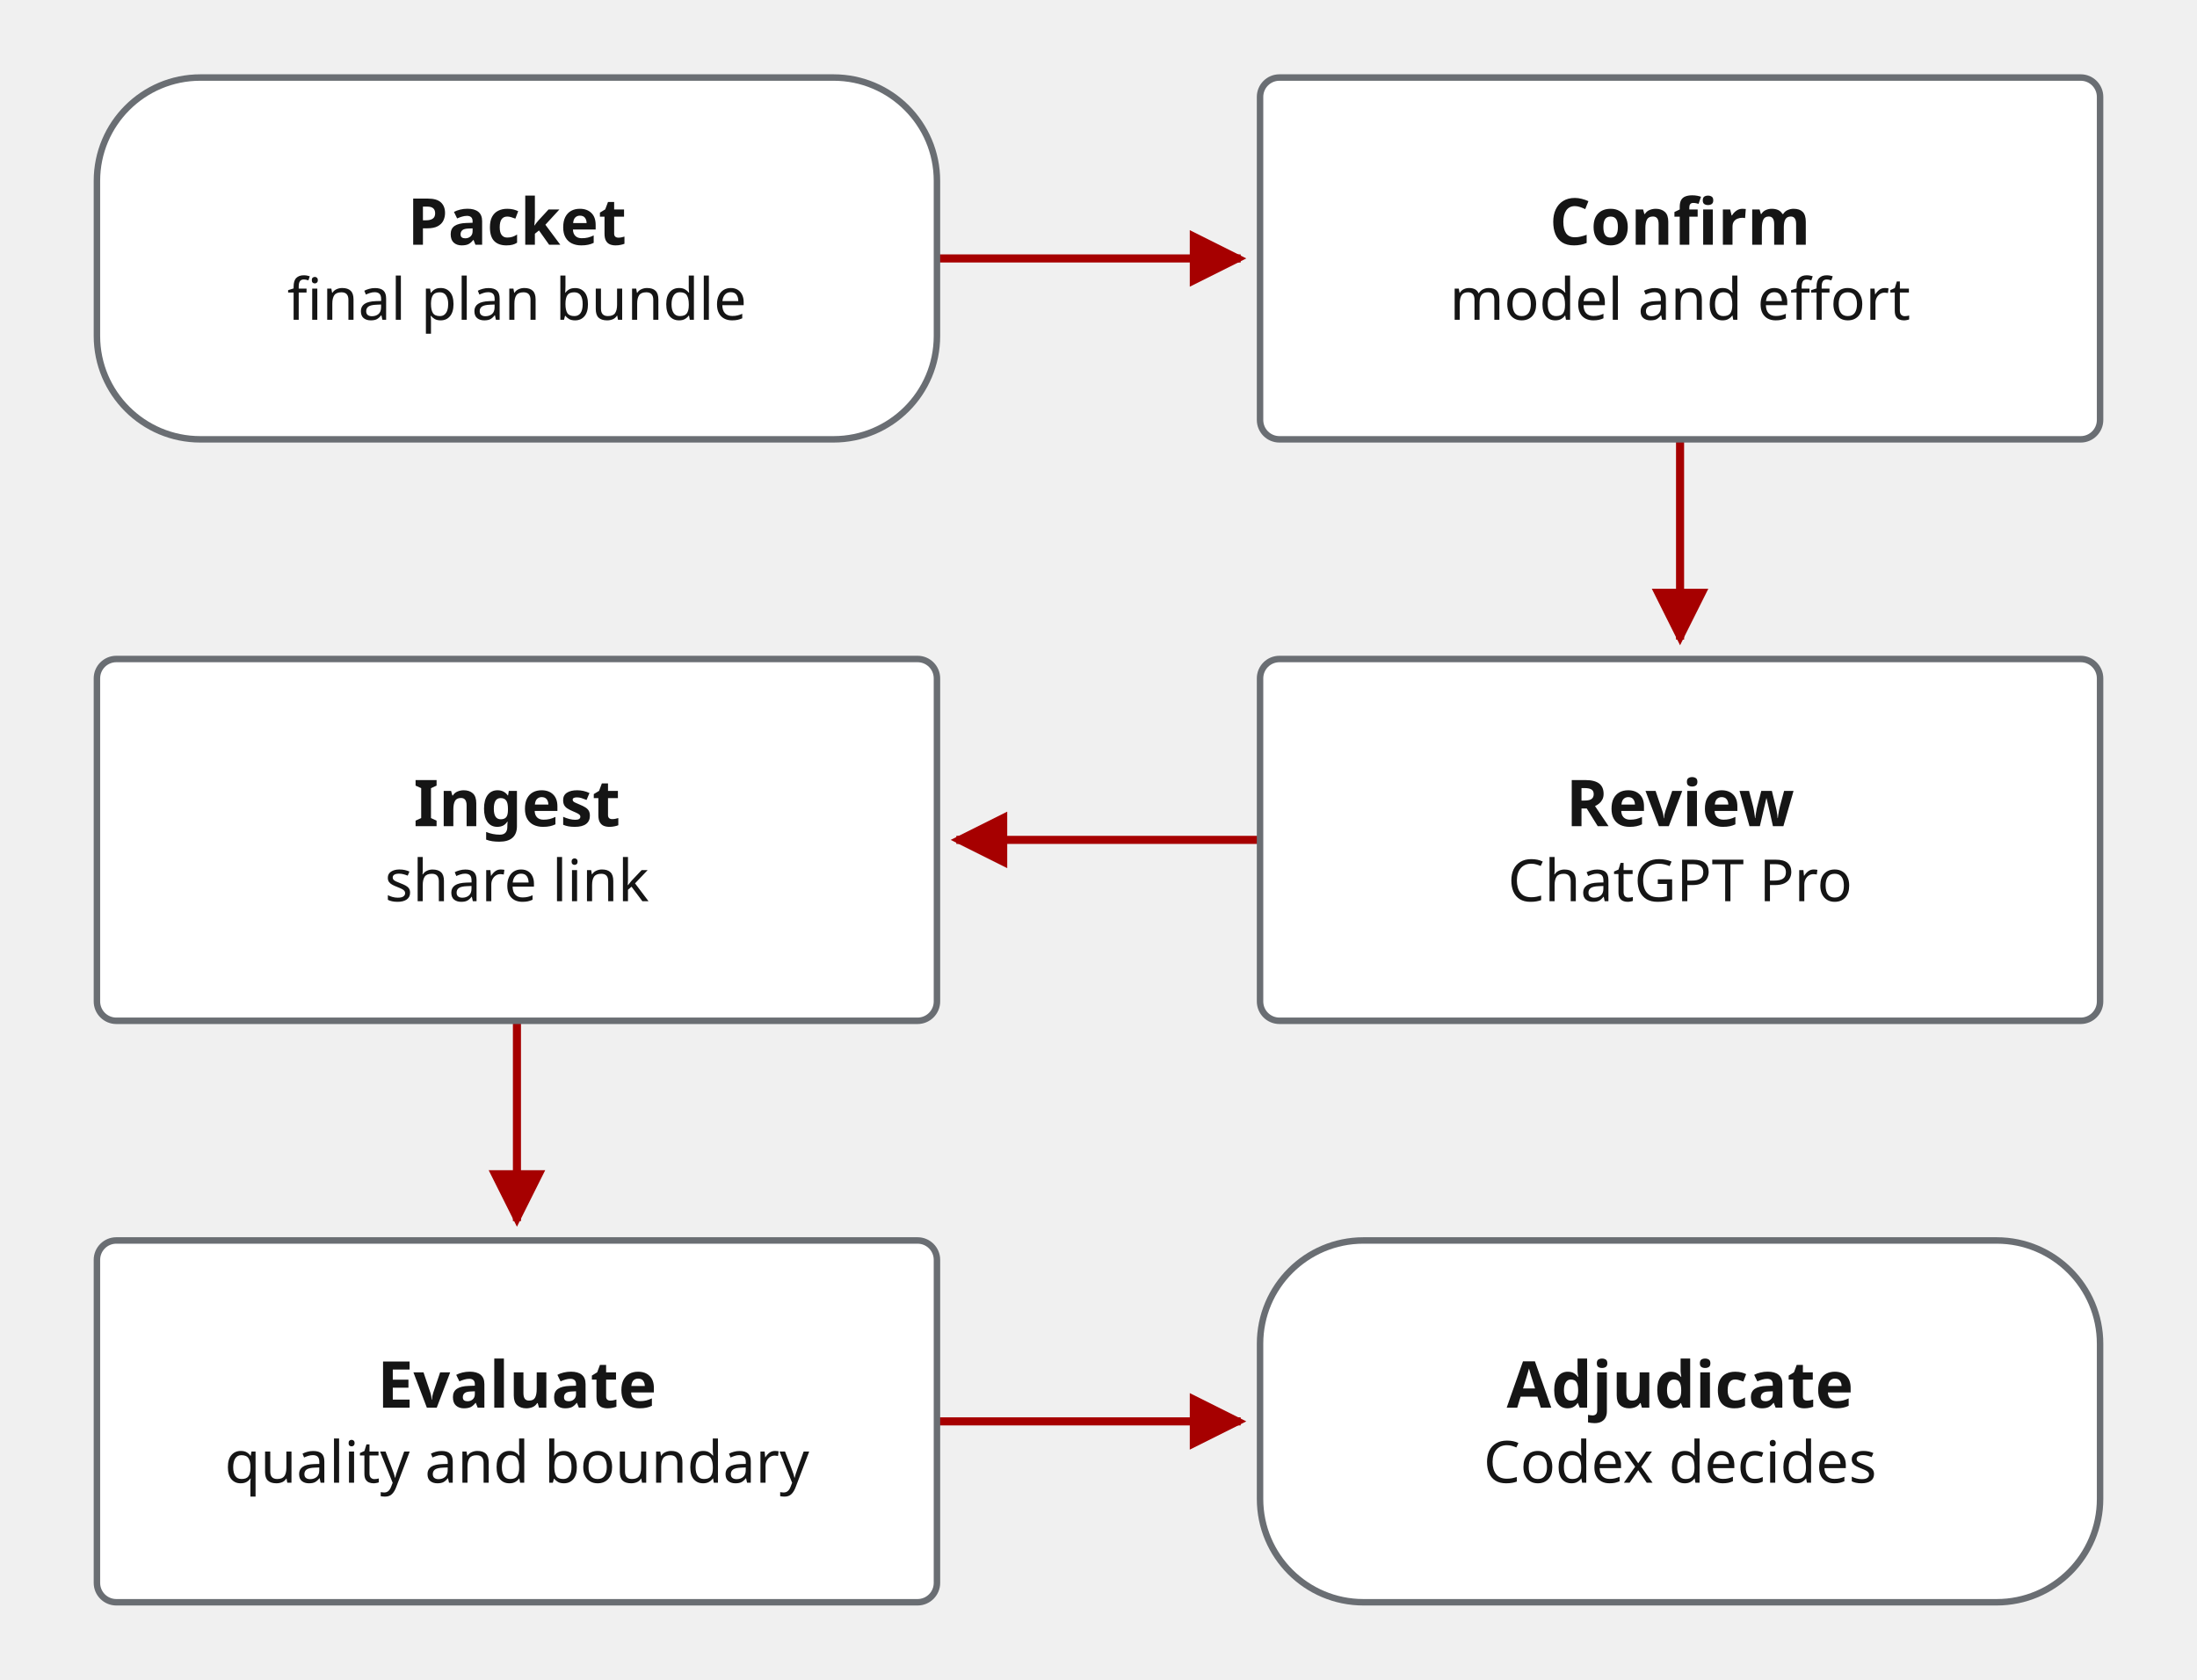
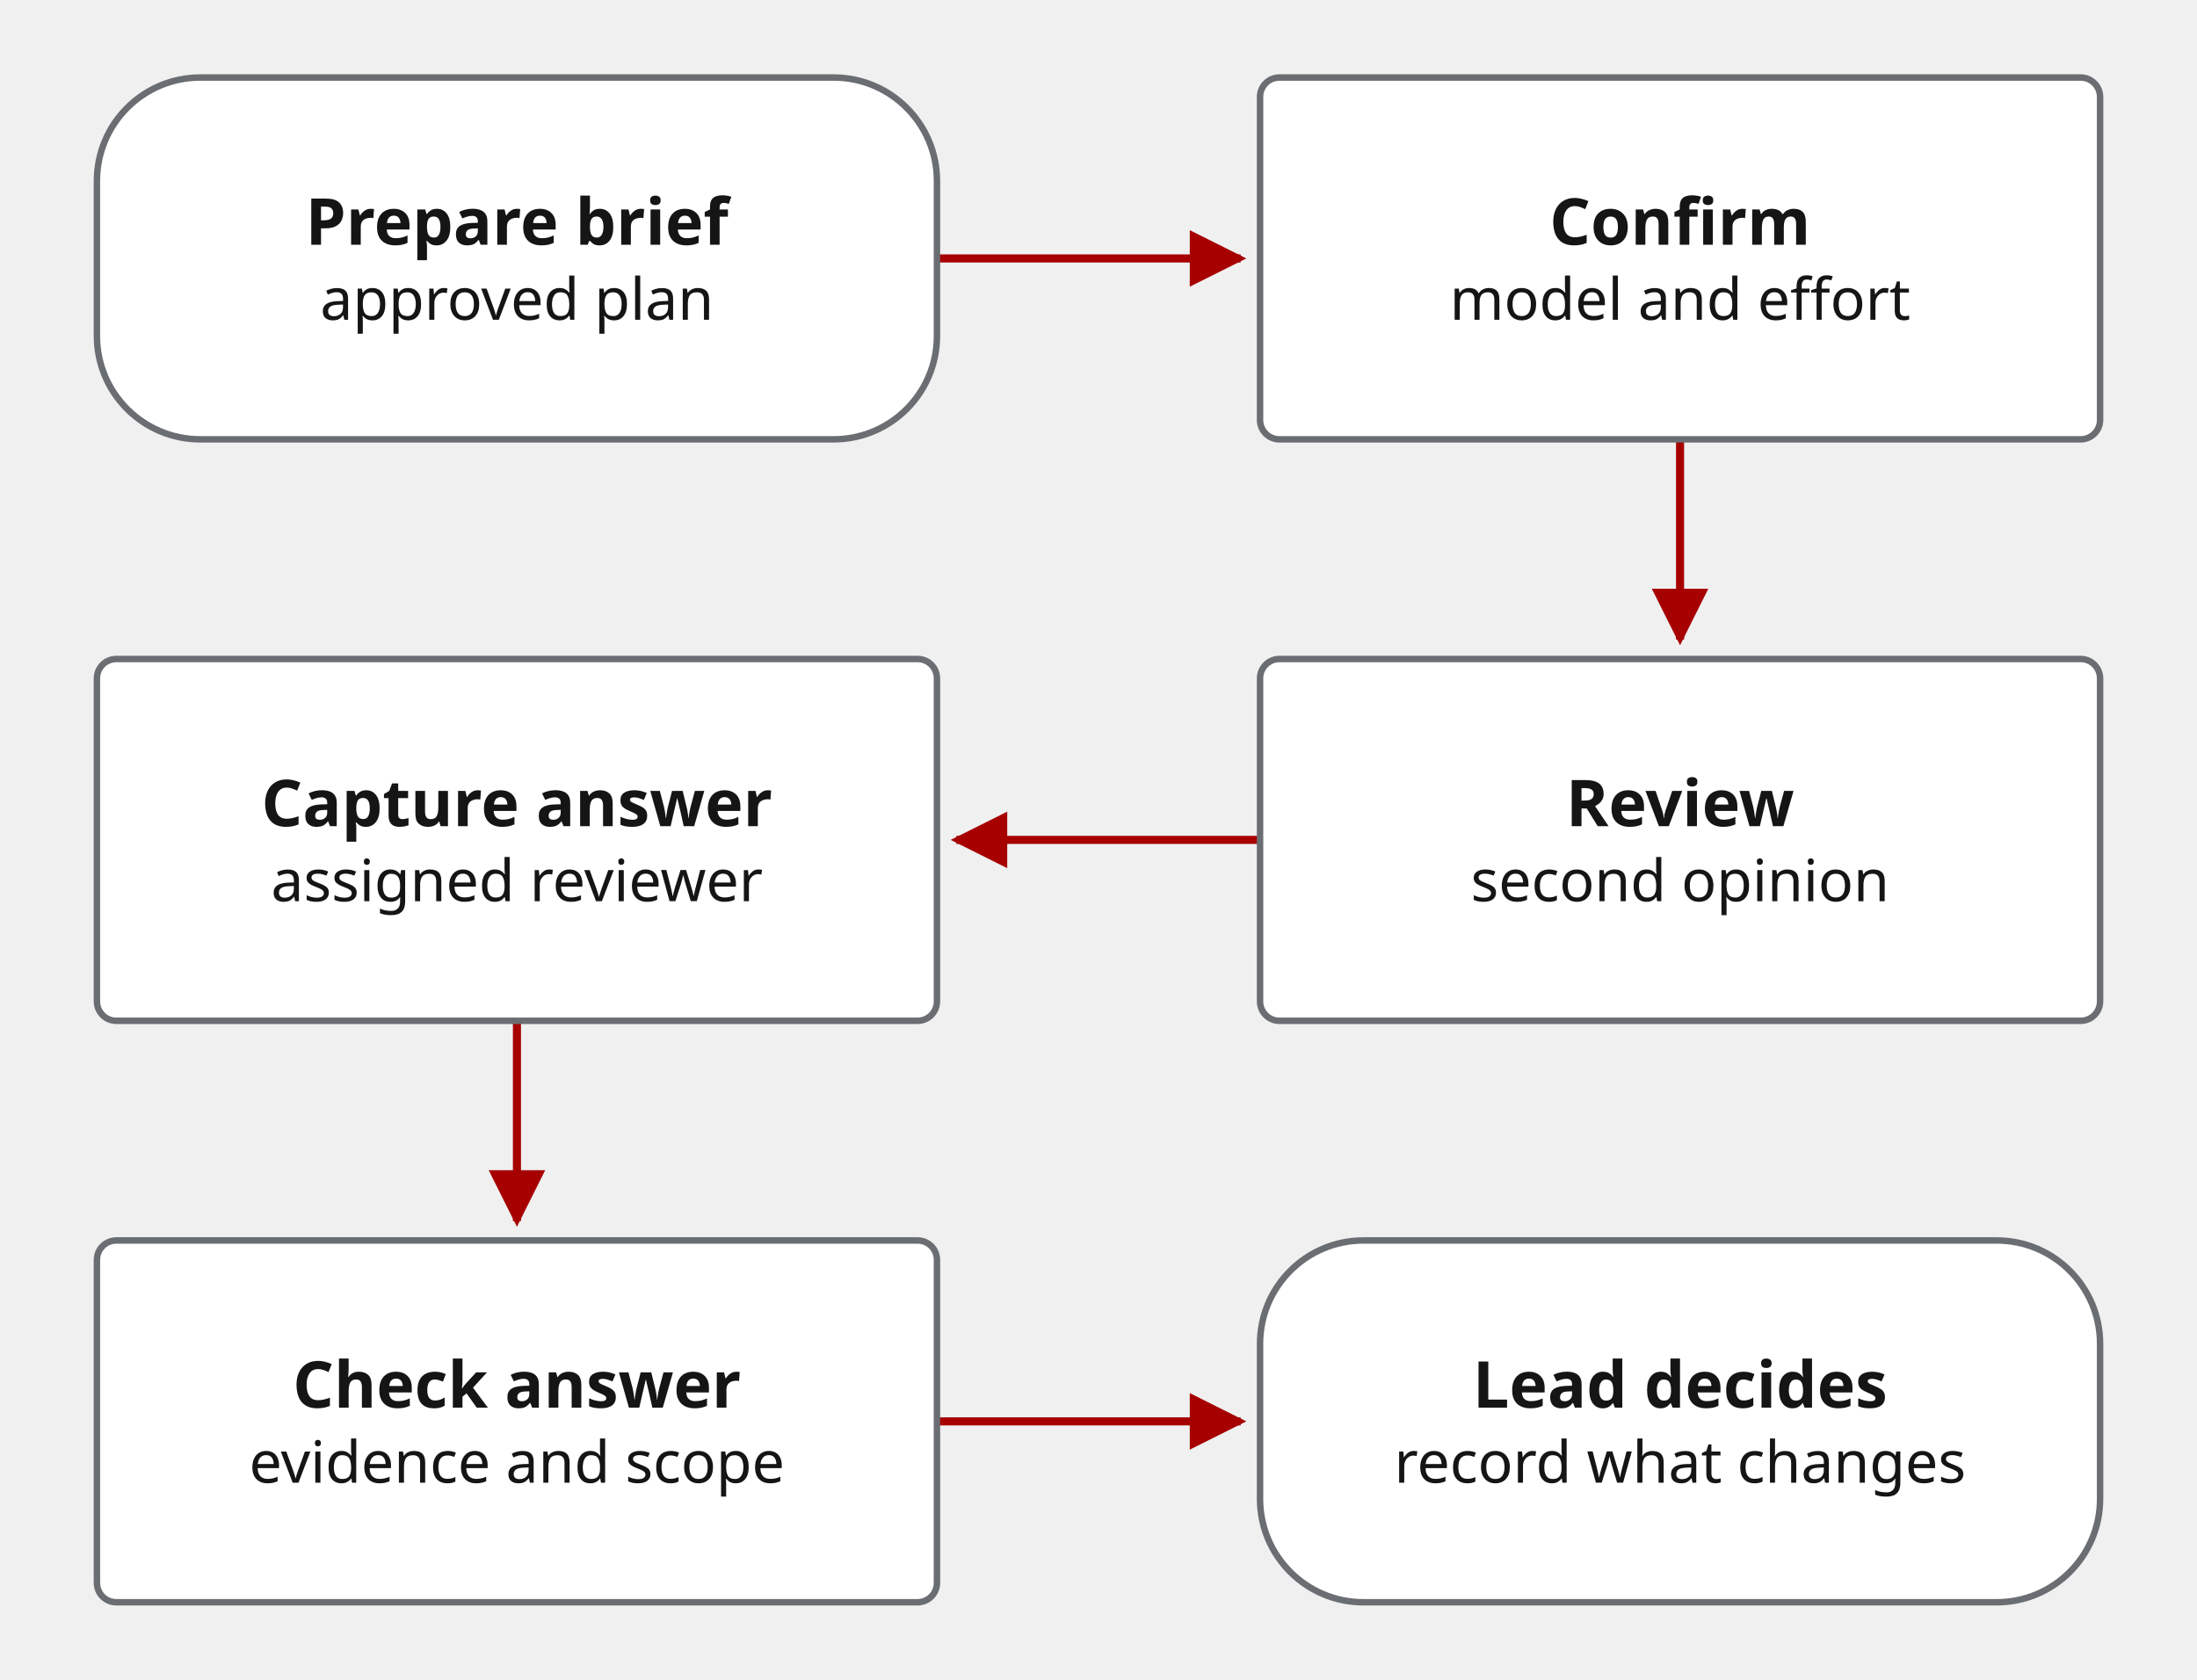
<svg xmlns="http://www.w3.org/2000/svg" width="680" height="520" viewBox="0 0 680 520" role="img" aria-labelledby="title desc" font-family="system-ui, sans-serif" fill="#151515">
+   <style id="diagram-theme">
+   /* Inherited color-scheme also follows an explicit page selection. */
+   @media (prefers-color-scheme: dark) {
+     [fill="#151515"] { fill: #edf2f9; }
+     [stroke="#151515"] { stroke: #edf2f9; }
+     [fill="#fff"] { fill: #1b2d44; }
+     [stroke="#fff"] { stroke: #111923; }
+     [fill="#6a6e73"] { fill: #8b9db4; }
+     [stroke="#6a6e73"] { stroke: #8b9db4; }
+     [fill="#fff4e5"] { fill: #332a1c; }
+     [stroke="#fff4e5"] { stroke: #332a1c; }
+     [fill="#8f5200"] { fill: #efb46f; }
+     [stroke="#8f5200"] { stroke: #efb46f; }
+     [fill="#a60000"] { fill: #ff8795; }
+     [stroke="#a60000"] { stroke: #ff8795; }
+     [fill="#760000"] { fill: #ffb1ba; }
+     [stroke="#760000"] { stroke: #ffb1ba; }
+   }
+ </style>
  <defs>
    <marker id="arrow" viewBox="0 0 10 10" refX="9" refY="5" markerWidth="7" markerHeight="7" orient="auto-start-reverse">
      <path d="M 0 0 L 10 5 L 0 10 z" fill="#a60000" />
    </marker>
  </defs>
  <path data-from="0" data-to="1" d="M 290,80 H 384" fill="none" stroke="#a60000" stroke-width="2.5" stroke-linejoin="round" marker-end="url(#arrow)" />
  <path data-from="1" data-to="2" d="M 520,136 V 198" fill="none" stroke="#a60000" stroke-width="2.5" stroke-linejoin="round" marker-end="url(#arrow)" />
  <path data-from="2" data-to="3" d="M 390,260 H 296" fill="none" stroke="#a60000" stroke-width="2.5" stroke-linejoin="round" marker-end="url(#arrow)" />
  <path data-from="3" data-to="4" d="M 160,316 V 378" fill="none" stroke="#a60000" stroke-width="2.5" stroke-linejoin="round" marker-end="url(#arrow)" />
  <path data-from="4" data-to="5" d="M 290,440 H 384" fill="none" stroke="#a60000" stroke-width="2.5" stroke-linejoin="round" marker-end="url(#arrow)" />
  <g data-node="0" data-x="160" data-y="80" data-width="260" data-height="112">
    <rect x="30.0" y="24.0" width="260" height="112" rx="32" fill="#fff" stroke="#6a6e73" stroke-width="2" />
-     <text x="160" y="68" text-anchor="middle" dominant-baseline="central" font-size="20" font-weight="600">Packet</text>
-     <text x="160" y="92" text-anchor="middle" dominant-baseline="central" font-size="18" font-weight="400">final plan bundle</text>
+     <text x="160" y="68" text-anchor="middle" dominant-baseline="central" font-size="20" font-weight="600">Prepare brief</text>
+     <text x="160" y="92" text-anchor="middle" dominant-baseline="central" font-size="18" font-weight="400">approved plan</text>
  </g>
  <g data-node="1" data-x="520" data-y="80" data-width="260" data-height="112">
    <rect x="390.0" y="24.0" width="260" height="112" rx="6" fill="#fff" stroke="#6a6e73" stroke-width="2" />
    <text x="520" y="68" text-anchor="middle" dominant-baseline="central" font-size="20" font-weight="600">Confirm</text>
    <text x="520" y="92" text-anchor="middle" dominant-baseline="central" font-size="18" font-weight="400">model and effort</text>
  </g>
  <g data-node="2" data-x="520" data-y="260" data-width="260" data-height="112">
    <rect x="390.0" y="204.0" width="260" height="112" rx="6" fill="#fff" stroke="#6a6e73" stroke-width="2" />
    <text x="520" y="248" text-anchor="middle" dominant-baseline="central" font-size="20" font-weight="600">Review</text>
-     <text x="520" y="272" text-anchor="middle" dominant-baseline="central" font-size="18" font-weight="400">ChatGPT Pro</text>
+     <text x="520" y="272" text-anchor="middle" dominant-baseline="central" font-size="18" font-weight="400">second opinion</text>
  </g>
  <g data-node="3" data-x="160" data-y="260" data-width="260" data-height="112">
    <rect x="30.0" y="204.0" width="260" height="112" rx="6" fill="#fff" stroke="#6a6e73" stroke-width="2" />
-     <text x="160" y="248" text-anchor="middle" dominant-baseline="central" font-size="20" font-weight="600">Ingest</text>
-     <text x="160" y="272" text-anchor="middle" dominant-baseline="central" font-size="18" font-weight="400">share link</text>
+     <text x="160" y="248" text-anchor="middle" dominant-baseline="central" font-size="20" font-weight="600">Capture answer</text>
+     <text x="160" y="272" text-anchor="middle" dominant-baseline="central" font-size="18" font-weight="400">assigned reviewer</text>
  </g>
  <g data-node="4" data-x="160" data-y="440" data-width="260" data-height="112">
    <rect x="30.0" y="384.0" width="260" height="112" rx="6" fill="#fff" stroke="#6a6e73" stroke-width="2" />
-     <text x="160" y="428" text-anchor="middle" dominant-baseline="central" font-size="20" font-weight="600">Evaluate</text>
-     <text x="160" y="452" text-anchor="middle" dominant-baseline="central" font-size="18" font-weight="400">quality and boundary</text>
+     <text x="160" y="428" text-anchor="middle" dominant-baseline="central" font-size="20" font-weight="600">Check answer</text>
+     <text x="160" y="452" text-anchor="middle" dominant-baseline="central" font-size="18" font-weight="400">evidence and scope</text>
  </g>
  <g data-node="5" data-x="520" data-y="440" data-width="260" data-height="112">
    <rect x="390.0" y="384.0" width="260" height="112" rx="32" fill="#fff" stroke="#6a6e73" stroke-width="2" />
-     <text x="520" y="428" text-anchor="middle" dominant-baseline="central" font-size="20" font-weight="600">Adjudicate</text>
-     <text x="520" y="452" text-anchor="middle" dominant-baseline="central" font-size="18" font-weight="400">Codex decides</text>
+     <text x="520" y="428" text-anchor="middle" dominant-baseline="central" font-size="20" font-weight="600">Lead decides</text>
+     <text x="520" y="452" text-anchor="middle" dominant-baseline="central" font-size="18" font-weight="400">record what changes</text>
  </g>
</svg>
